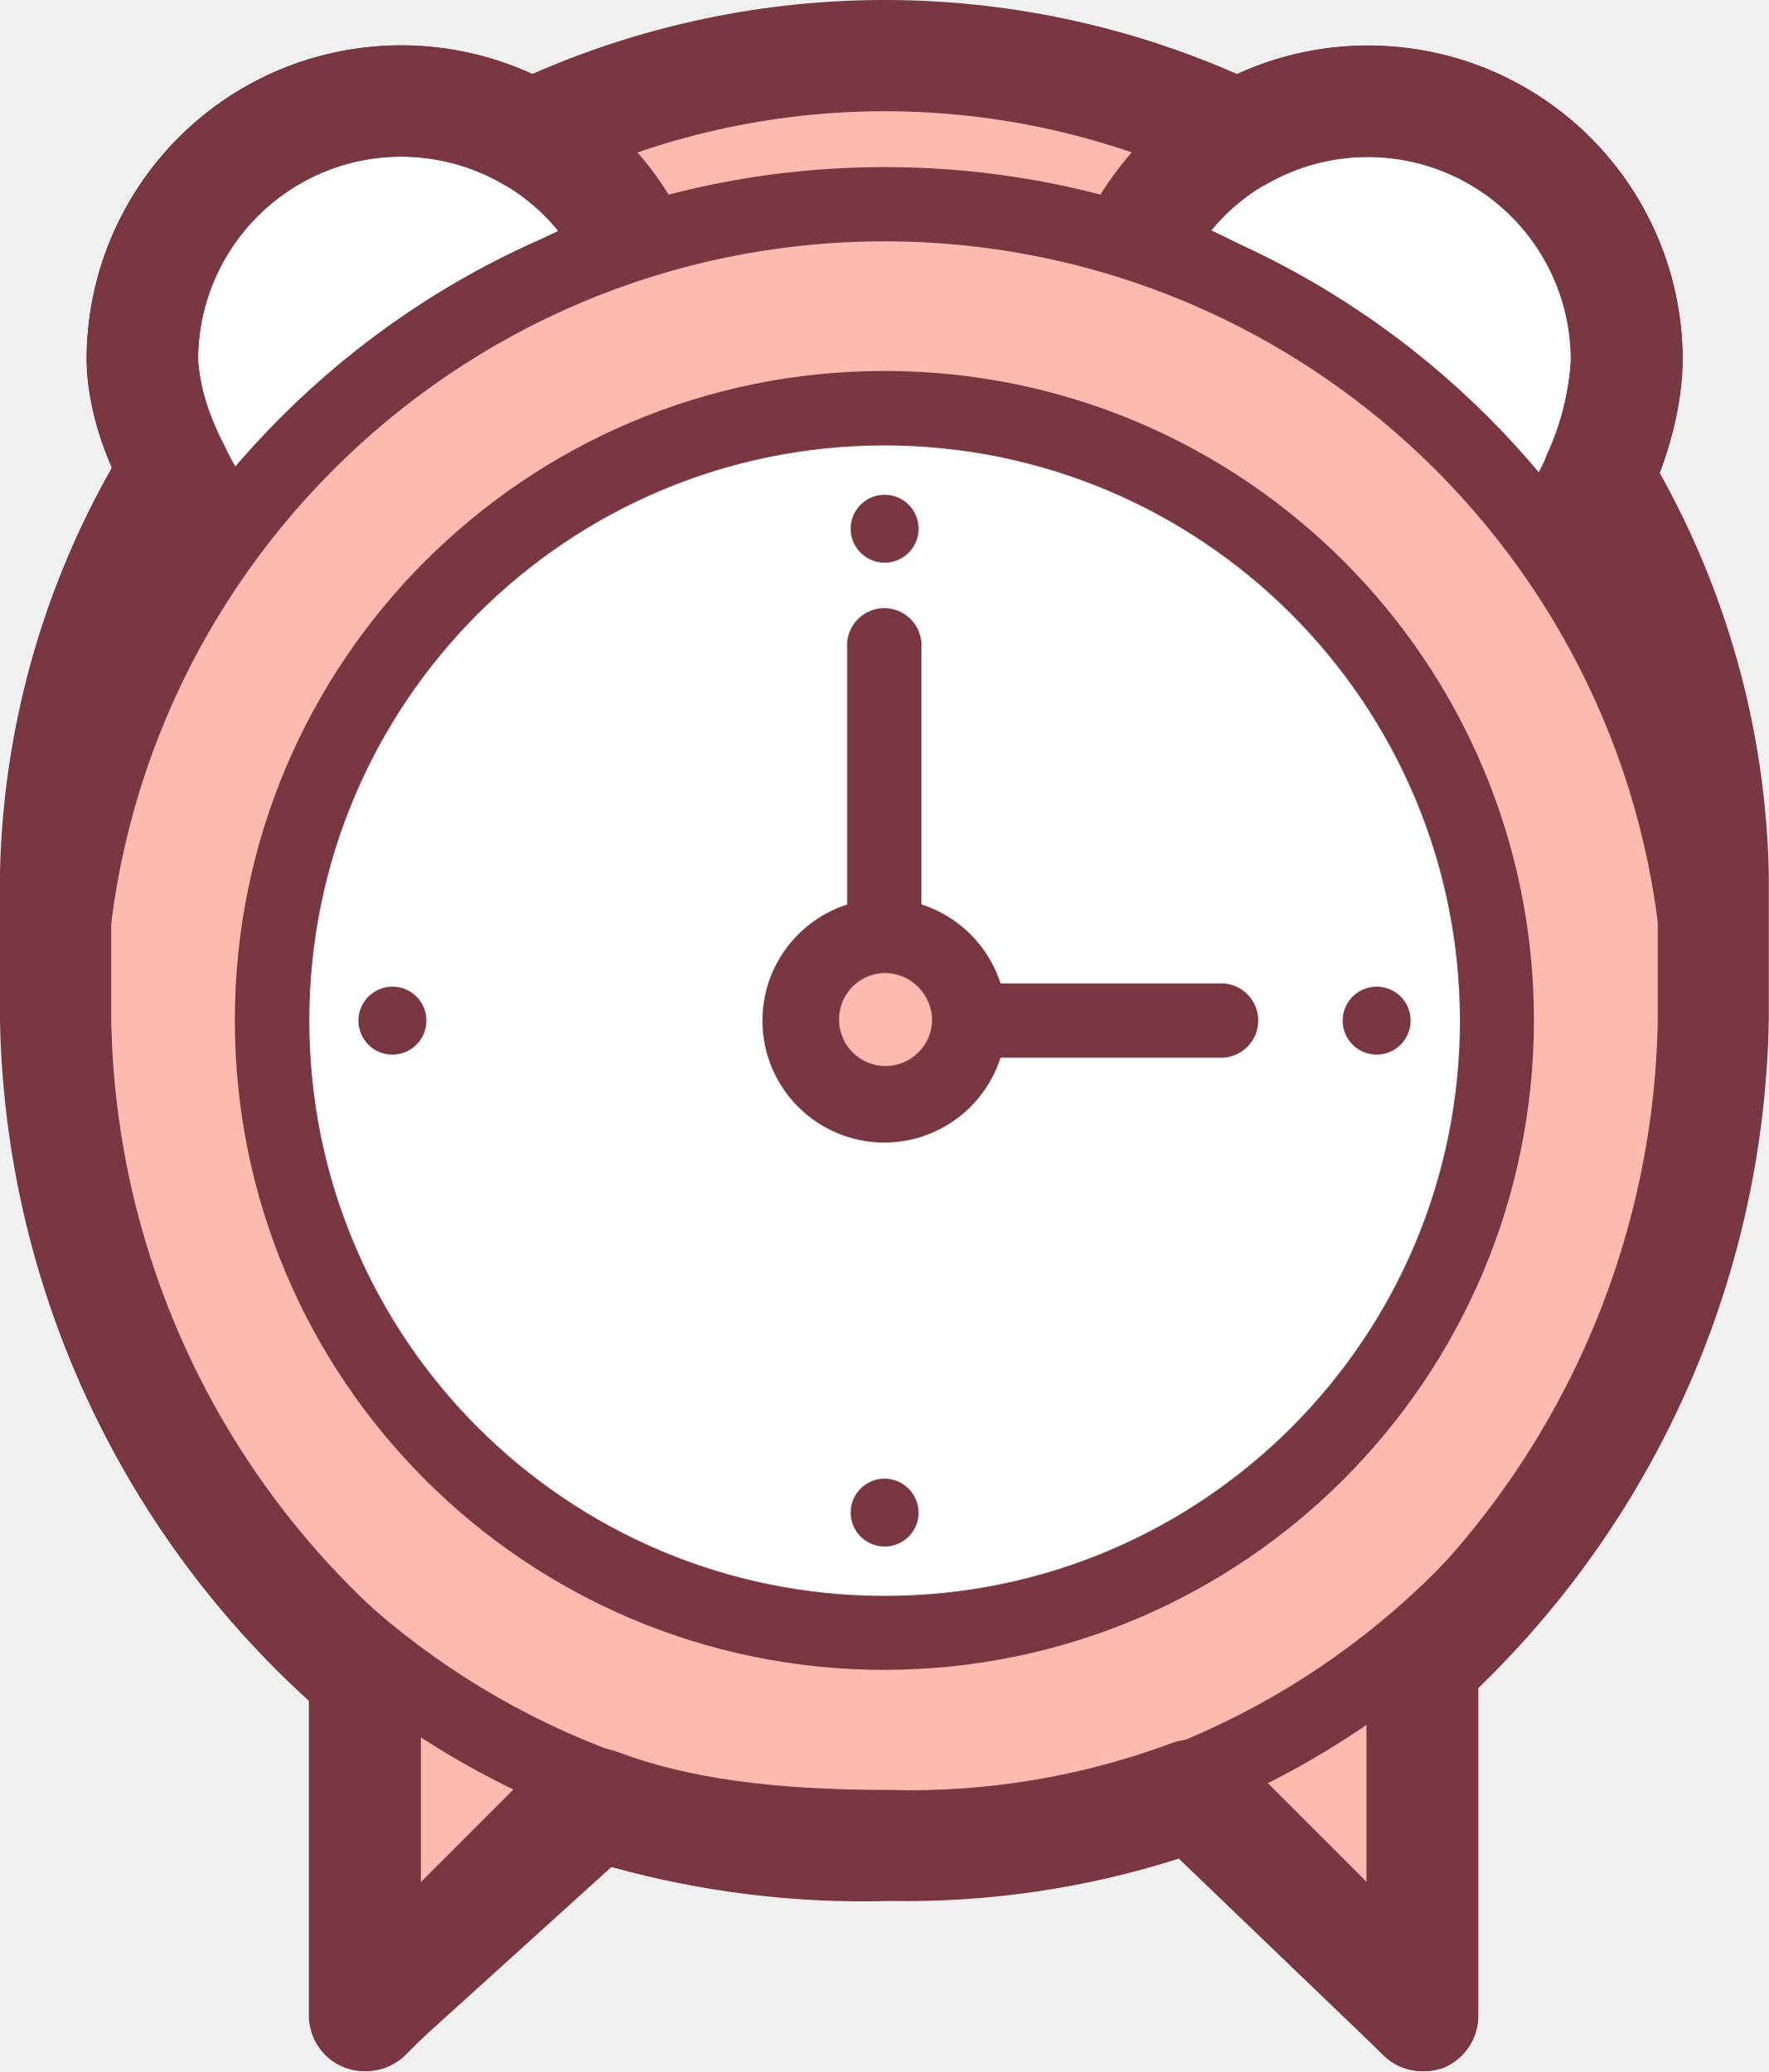
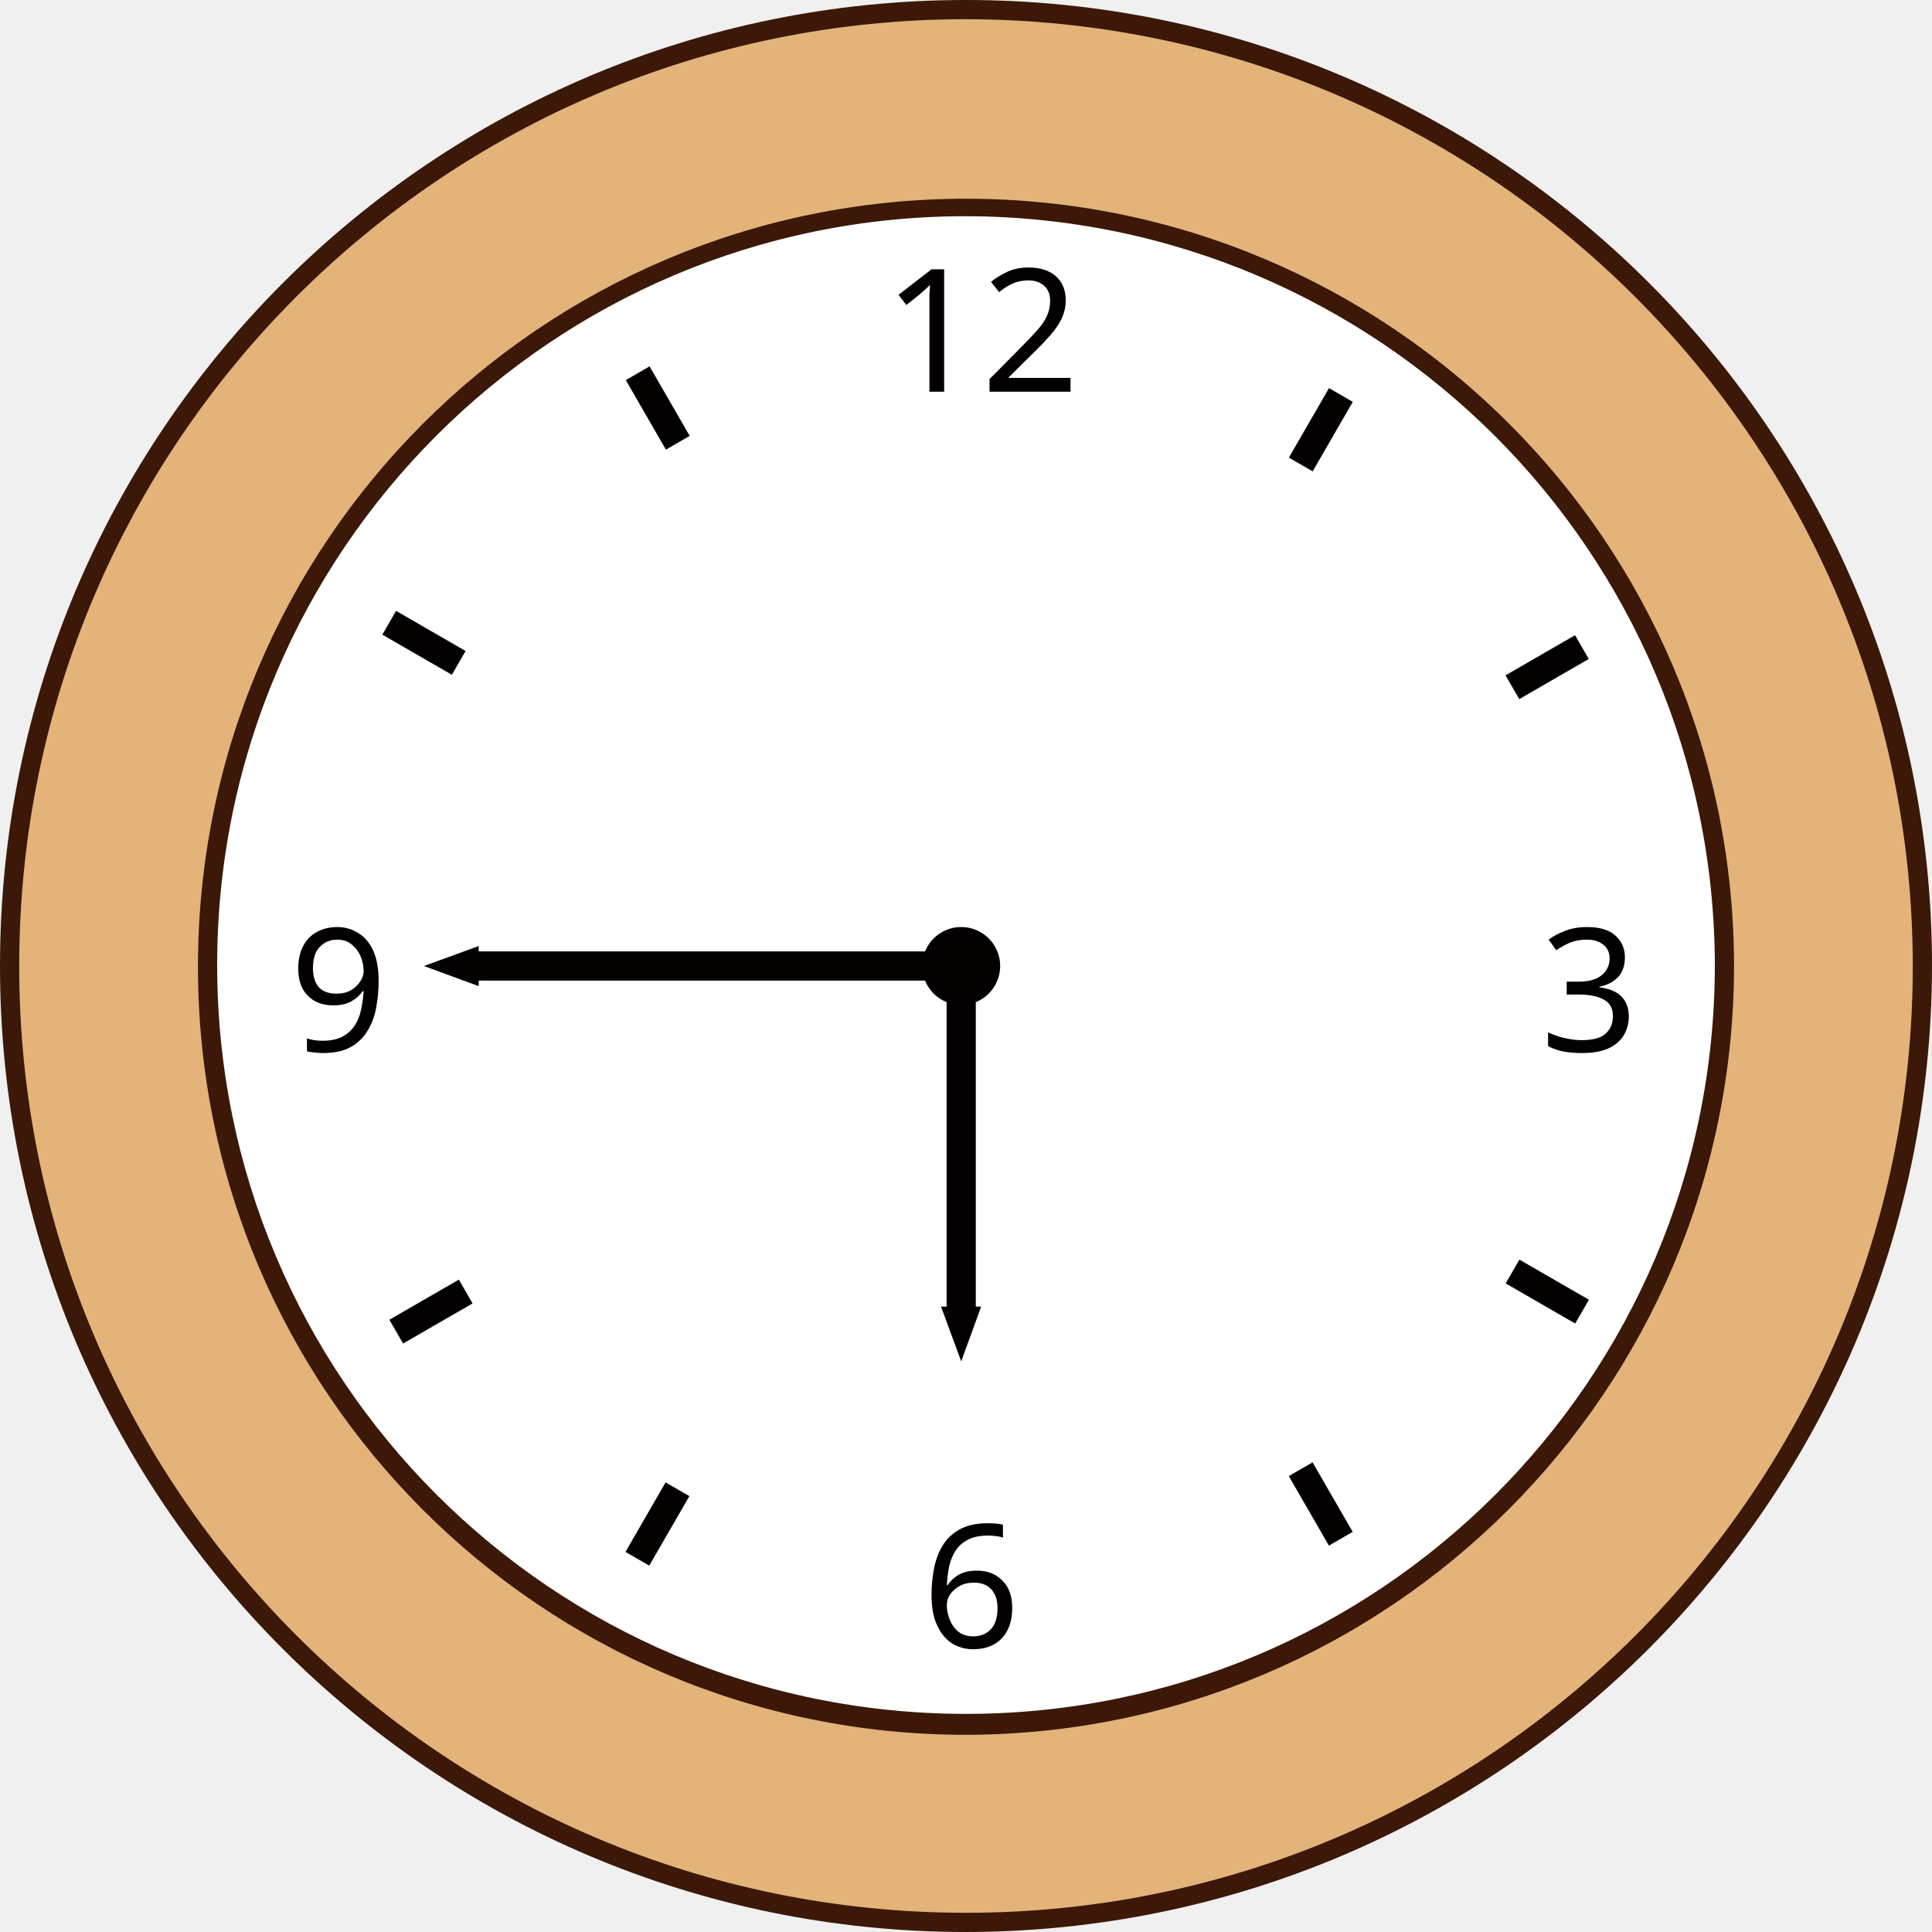
- <svg xmlns="http://www.w3.org/2000/svg" fill="none" version="1.1" width="128.537" height="150.53" viewBox="0 0 128.537 150.53">
-   <g style="mix-blend-mode:passthrough">
-     <g>
-       <path d="M4.956,63.389C4.956,96.156,31.519,122.719,64.286,122.719C97.053,122.719,123.616,96.156,123.616,63.389C123.616,30.622,97.053,4.059,64.286,4.059C31.519,4.059,4.956,30.622,4.956,63.389C4.956,63.389,4.956,63.389,4.956,63.389Z" fill="#FFBAB0" fill-opacity="1" />
-     </g>
-     <g>
-       <path d="M64.269,125.425C30.009,125.416,2.243,97.637,2.249,63.378C2.249,29.13,30.021,1.356,64.28,1.353C98.545,1.353,126.318,29.124,126.321,63.384C126.287,97.639,98.524,125.397,64.269,125.425C64.269,125.425,64.269,125.425,64.269,125.425ZM64.269,6.765C32.987,6.775,7.635,32.141,7.645,63.423C7.654,94.705,33.021,120.057,64.303,120.047C95.585,120.038,120.936,94.671,120.926,63.389C120.889,32.119,95.539,6.784,64.269,6.765C64.269,6.765,64.269,6.765,64.269,6.765Z" fill="#783741" fill-opacity="1" />
-     </g>
-     <g>
-       <path d="M46.443,18.756C42.938,10.532,34.128,5.911,25.369,7.704C16.611,9.497,10.325,17.207,10.334,26.147C10.334,31.34,14.866,38.832,18.266,42.231C26.299,32.794,34.418,22.765,46.443,18.756C46.443,18.756,46.443,18.756,46.443,18.756Z" fill="#FFFFFF" fill-opacity="1" />
-     </g>
-     <g>
-       <path d="M18.266,46.274C17.193,46.279,16.162,45.853,15.408,45.09C11.619,41.301,6.292,32.929,6.292,26.147C6.289,15.296,13.919,5.939,24.548,3.758C35.178,1.577,45.876,7.174,50.146,17.15C50.593,18.186,50.586,19.363,50.126,20.394C49.667,21.425,48.797,22.217,47.728,22.579C37.31,26.063,29.75,34.976,22.359,43.567C22.359,43.567,21.276,44.853,21.276,44.853C20.542,45.714,19.481,46.228,18.35,46.273C18.35,46.273,18.266,46.274,18.266,46.274C18.266,46.274,18.266,46.274,18.266,46.274ZM29.141,11.382C20.997,11.401,14.402,18.003,14.393,26.147C14.393,28.718,16.186,32.693,18.333,35.889C24.726,28.447,31.475,21.124,40.557,16.778C37.753,13.359,33.563,11.379,29.141,11.382C29.141,11.382,29.141,11.382,29.141,11.382Z" fill="#783741" fill-opacity="1" />
-     </g>
-     <g>
-       <path d="M82.129,18.756C85.646,10.554,94.443,5.953,103.187,7.744C111.93,9.534,118.211,17.223,118.221,26.147C117.792,31.98,115.408,37.498,111.455,41.809C103.439,32.371,94.154,22.765,82.129,18.756C82.129,18.756,82.129,18.756,82.129,18.756Z" fill="#FFFFFF" fill-opacity="1" />
-     </g>
-     <g>
-       <path d="M111.489,45.851C111.489,45.851,111.32,45.851,111.32,45.851C110.195,45.803,109.14,45.288,108.411,44.43C100.58,35.263,91.836,26.266,80.843,22.579C79.771,22.221,78.897,21.43,78.434,20.399C77.971,19.367,77.962,18.189,78.408,17.15C82.692,7.188,93.385,1.606,104.007,3.784C114.63,5.963,122.262,15.303,122.279,26.147C122.279,32.777,118.237,40.76,114.347,44.751C113.576,45.479,112.549,45.873,111.489,45.851C111.489,45.851,111.489,45.851,111.489,45.851ZM88.031,16.744C97.113,20.955,104.572,27.923,111.235,35.348C112.931,32.551,113.94,29.392,114.178,26.13C114.171,19.906,110.261,14.355,104.402,12.252C98.544,10.149,91.996,11.945,88.031,16.744C88.031,16.744,88.031,16.744,88.031,16.744Z" fill="#783741" fill-opacity="1" />
-     </g>
-     <g>
-       <path d="M48.963,124.14C48.963,124.14,26.553,146.55,26.553,146.55C26.553,146.55,26.519,110.593,26.519,110.593C26.519,110.593,48.963,124.14,48.963,124.14C48.963,124.14,48.963,124.14,48.963,124.14Z" fill="#FFBAB0" fill-opacity="1" />
-     </g>
-     <g>
-       <path d="M26.553,150.524C24.321,150.524,22.511,148.714,22.511,146.482C22.511,146.482,22.511,110.525,22.511,110.525C22.537,109.079,23.334,107.756,24.602,107.058C25.869,106.359,27.413,106.392,28.65,107.143C28.65,107.143,51.094,120.673,51.094,120.673C52.149,121.325,52.852,122.419,53.005,123.65C53.168,124.895,52.743,126.145,51.855,127.032C51.855,127.032,29.411,149.408,29.411,149.408C28.643,150.143,27.616,150.544,26.553,150.524C26.553,150.524,26.553,150.524,26.553,150.524ZM30.578,117.696C30.578,117.696,30.578,136.791,30.578,136.791C30.578,136.791,42.417,124.952,42.417,124.952C42.417,124.952,30.578,117.696,30.578,117.696C30.578,117.696,30.578,117.696,30.578,117.696Z" fill="#783741" fill-opacity="1" />
-     </g>
-     <g>
-       <path d="M80.962,124.14C80.962,124.14,103.354,146.55,103.354,146.55C103.354,146.55,103.388,110.593,103.388,110.593C103.388,110.593,80.962,124.14,80.962,124.14C80.962,124.14,80.962,124.14,80.962,124.14Z" fill="#FFBAB0" fill-opacity="1" />
-     </g>
-     <g>
-       <path d="M103.354,150.524C102.282,150.526,101.253,150.1,100.496,149.34C100.496,149.34,78.103,126.998,78.103,126.998C77.221,126.121,76.793,124.886,76.941,123.65C77.09,122.415,77.799,121.317,78.864,120.673C78.864,120.673,101.308,107.143,101.308,107.143C102.542,106.389,104.086,106.356,105.352,107.055C106.618,107.754,107.411,109.079,107.43,110.525C107.43,110.525,107.43,146.55,107.43,146.55C107.414,148.203,106.398,149.681,104.86,150.287C104.377,150.458,103.866,150.538,103.354,150.524C103.354,150.524,103.354,150.524,103.354,150.524ZM87.473,124.935C87.473,124.935,99.312,136.774,99.312,136.774C99.312,136.774,99.312,117.764,99.312,117.764C99.312,117.764,87.473,124.935,87.473,124.935C87.473,124.935,87.473,124.935,87.473,124.935Z" fill="#783741" fill-opacity="1" />
-     </g>
-     <g>
-       <path d="M4.956,74.18C4.956,106.947,31.519,133.51,64.286,133.51C97.053,133.51,123.616,106.947,123.616,74.18C123.616,41.413,97.053,14.85,64.286,14.85C31.519,14.85,4.956,41.413,4.956,74.18C4.956,74.18,4.956,74.18,4.956,74.18Z" fill="#FFBAB0" fill-opacity="1" />
-     </g>
-     <g>
-       <path d="M64.269,136.215C30.009,136.206,2.243,108.428,2.249,74.168C2.249,39.92,30.021,12.147,64.28,12.143C98.545,12.143,126.318,39.915,126.321,74.174C126.287,108.429,98.524,136.187,64.269,136.215C64.269,136.215,64.269,136.215,64.269,136.215ZM64.269,17.539C32.989,17.548,7.638,42.911,7.645,74.191C7.645,105.459,33,130.817,64.28,130.82C95.565,130.82,120.923,105.465,120.926,74.185C120.901,42.906,95.548,17.557,64.269,17.539C64.269,17.539,64.269,17.539,64.269,17.539Z" fill="#783741" fill-opacity="1" />
-     </g>
-     <g>
-       <path d="M103.354,150.524C102.312,150.525,101.31,150.119,100.564,149.391C100.564,149.391,85.663,135.083,85.663,135.083C78.898,137.241,71.826,138.281,64.725,138.161C57.875,138.36,51.033,137.527,44.43,135.692C44.43,135.692,29.209,149.476,29.209,149.476C28.024,150.555,26.315,150.833,24.85,150.185C23.385,149.536,22.441,148.084,22.443,146.482C22.443,146.482,22.443,123.616,22.443,123.616C8.479,110.927,0.36,93.044,0,74.18C0,74.18,0,63.389,0,63.389C0.23,53.062,3.025,42.955,8.135,33.978C7.011,31.515,6.384,28.853,6.292,26.147C6.299,18.365,10.263,11.12,16.814,6.919C23.366,2.718,31.604,2.138,38.68,5.378C54.997,-1.793,73.574,-1.793,89.891,5.378C96.967,2.138,105.205,2.718,111.757,6.919C118.308,11.12,122.273,18.365,122.28,26.147C122.195,28.953,121.622,31.723,120.588,34.333C125.575,43.223,128.304,53.2,128.537,63.389C128.537,63.389,128.537,74.18,128.537,74.18C128.201,92.522,120.597,109.98,107.396,122.719C107.396,122.719,107.396,146.55,107.396,146.55C107.386,148.17,106.417,149.631,104.927,150.27C104.425,150.46,103.89,150.546,103.354,150.524C103.354,150.524,103.354,150.524,103.354,150.524ZM29.141,11.382C20.997,11.401,14.402,18.003,14.393,26.147C14.579,28.322,15.225,30.431,16.287,32.337C16.881,33.539,16.843,34.957,16.186,36.126C10.807,45.665,8.084,54.747,8.084,63.389C8.084,63.389,8.084,74.18,8.084,74.18C8.392,91.344,16.046,107.553,29.107,118.694C30.014,119.462,30.544,120.584,30.561,121.772C30.561,121.772,30.561,137.366,30.561,137.366C30.561,137.366,40.709,128.115,40.709,128.115C41.828,127.085,43.432,126.778,44.853,127.32C49.926,129.231,56.066,130.093,64.657,130.093C71.621,130.283,78.557,129.135,85.088,126.711C86.563,126.134,88.238,126.464,89.384,127.557C89.384,127.557,99.329,136.994,99.329,136.994C99.329,136.994,99.329,120.927,99.329,120.927C99.33,119.763,99.829,118.655,100.699,117.882C113.026,106.659,120.179,90.848,120.47,74.18C120.47,74.18,120.47,63.389,120.47,63.389C120.47,54.933,117.832,45.901,112.622,36.549C112.012,35.439,111.949,34.108,112.453,32.946C113.451,30.822,114.025,28.525,114.145,26.181C114.151,20.902,111.335,16.023,106.761,13.387C102.187,10.751,96.553,10.76,91.989,13.412C90.832,14.063,89.43,14.107,88.234,13.53C73.094,6.268,55.477,6.268,40.337,13.53C39.129,14.118,37.706,14.061,36.549,13.378C34.298,12.072,31.743,11.384,29.141,11.382C29.141,11.382,29.141,11.382,29.141,11.382Z" fill="#783741" fill-opacity="1" />
-     </g>
-     <g>
-       <path d="M19.788,74.18C19.788,98.755,39.71,118.677,64.286,118.677C88.861,118.677,108.783,98.755,108.783,74.18C108.783,49.604,88.861,29.682,64.286,29.682C39.71,29.682,19.788,49.604,19.788,74.18C19.788,74.18,19.788,74.18,19.788,74.18Z" fill="#FFFFFF" fill-opacity="1" />
-     </g>
-     <g>
-       <path d="M64.269,121.366C38.197,121.366,17.062,100.229,17.065,74.157C17.065,48.091,38.202,26.956,64.274,26.959C90.341,26.959,111.475,48.096,111.472,74.168C111.441,100.224,90.325,121.338,64.269,121.366C64.269,121.366,64.269,121.366,64.269,121.366ZM64.269,32.371C41.181,32.381,22.471,51.103,22.477,74.191C22.483,97.279,41.203,115.991,64.291,115.988C87.374,115.988,106.091,97.273,106.094,74.185C106.069,51.098,87.356,32.39,64.269,32.371C64.269,32.371,64.269,32.371,64.269,32.371Z" fill="#783741" fill-opacity="1" />
-     </g>
-     <g>
-       <path d="M88.944,76.869C88.944,76.869,64.269,76.869,64.269,76.869C62.781,76.869,61.572,75.668,61.563,74.18C61.563,74.18,61.563,47.119,61.563,47.119C61.482,46.104,61.978,45.13,62.846,44.598C63.714,44.066,64.807,44.066,65.674,44.598C66.542,45.13,67.038,46.104,66.958,47.119C66.958,47.119,66.958,71.474,66.958,71.474C66.958,71.474,88.944,71.474,88.944,71.474C90.352,71.585,91.437,72.76,91.437,74.171C91.437,75.583,90.352,76.757,88.944,76.869C88.944,76.869,88.944,76.869,88.944,76.869Z" fill="#783741" fill-opacity="1" />
-     </g>
-     <g>
-       <path d="M58.112,74.18C58.112,77.589,60.876,80.353,64.286,80.353C67.695,80.353,70.459,77.589,70.459,74.18C70.459,70.77,67.695,68.006,64.286,68.006C60.876,68.006,58.112,70.77,58.112,74.18C58.112,74.18,58.112,74.18,58.112,74.18Z" fill="#FFBAB0" fill-opacity="1" />
-     </g>
-     <g>
-       <path d="M64.269,83.042C59.374,83.042,55.406,79.074,55.406,74.18C55.406,69.285,59.374,65.317,64.269,65.317C69.163,65.317,73.131,69.285,73.131,74.18C73.122,79.07,69.159,83.033,64.269,83.042C64.269,83.042,64.269,83.042,64.269,83.042ZM64.269,70.713C62.412,70.759,60.94,72.293,60.971,74.15C61.002,76.007,62.524,77.492,64.381,77.476C66.238,77.461,67.735,75.952,67.736,74.095C67.69,72.213,66.151,70.712,64.269,70.713C64.269,70.713,64.269,70.713,64.269,70.713Z" fill="#783741" fill-opacity="1" />
-     </g>
-     <g>
-       <path d="M66.755,38.409C66.764,39.773,65.666,40.886,64.303,40.895C62.939,40.904,61.826,39.807,61.817,38.443C61.807,37.079,62.905,35.966,64.269,35.957C65.632,35.947,66.746,37.045,66.755,38.409C66.755,38.409,66.755,38.409,66.755,38.409ZM102.509,74.18C102.509,75.543,101.403,76.649,100.039,76.649C98.676,76.649,97.57,75.543,97.57,74.18C97.57,72.816,98.676,71.71,100.039,71.71C100.696,71.706,101.326,71.965,101.79,72.429C102.254,72.893,102.513,73.523,102.509,74.18C102.509,74.18,102.509,74.18,102.509,74.18ZM66.755,109.933C66.755,111.295,65.653,112.399,64.291,112.403C62.93,112.406,61.823,111.306,61.816,109.945C61.81,108.583,62.907,107.473,64.269,107.464C65.635,107.464,66.746,108.567,66.755,109.933C66.755,109.933,66.755,109.933,66.755,109.933ZM30.984,74.18C30.984,75.18,30.381,76.081,29.456,76.463C28.531,76.844,27.468,76.629,26.763,75.92C26.058,75.21,25.851,74.145,26.239,73.223C26.626,72.301,27.532,71.704,28.532,71.71C29.185,71.71,29.812,71.971,30.272,72.435C30.732,72.898,30.989,73.526,30.984,74.18C30.984,74.18,30.984,74.18,30.984,74.18Z" fill="#783741" fill-opacity="1" />
-     </g>
-   </g>
+ <svg xmlns="http://www.w3.org/2000/svg" id="图层_1" data-name="图层 1" viewBox="0 0 100.62 100.62">
+   <defs>
+     <style>.cls-1{fill:#e3b37a;}.cls-2{fill:#3b1808;}.cls-3{fill:#fff;}.cls-4{font-size:8.94px;font-family:SourceHanSansCN-Light-GBpc-EUC-H, Source Han Sans CN;}.cls-4,.cls-5{fill:#040000;}</style>
+   </defs>
+   <circle class="cls-1" cx="50.31" cy="50.31" r="49.81" />
+   <path class="cls-2" d="M156,261.11a50.31,50.31,0,1,1,50.31-50.31A50.37,50.37,0,0,1,156,261.11Zm0-99.62a49.31,49.31,0,1,0,49.31,49.31A49.37,49.37,0,0,0,156,161.49Z" transform="translate(-105.69 -160.49)" />
+   <circle class="cls-3" cx="50.31" cy="50.31" r="39.54" />
+   <path class="cls-2" d="M156,250.84a40,40,0,1,1,40-40A40.08,40.08,0,0,1,156,250.84Zm0-79.09a39,39,0,1,0,39,39.05A39.09,39.09,0,0,0,156,171.75Z" transform="translate(-105.69 -160.49)" />
+   <text class="cls-4" transform="translate(46 20.4)">12</text>
+   <text class="cls-4" transform="translate(48.03 85.8)">6</text>
+   <text class="cls-4" transform="translate(15.08 54.75)">9</text>
+   <text class="cls-4" transform="translate(80.22 54.75)">3</text>
+   <circle class="cls-5" cx="50.06" cy="50.31" r="2.03" />
+   <rect class="cls-5" x="49.3" y="50.31" width="1.52" height="18" />
+   <polygon class="cls-5" points="50.06 70.9 49.01 68.05 51.1 68.05 50.06 70.9" />
+   <rect class="cls-5" x="142.42" y="197.98" width="1.52" height="25.64" transform="translate(248.29 -92.87) rotate(90)" />
+   <polygon class="cls-5" points="22.08 50.31 24.93 49.27 24.93 51.36 22.08 50.31" />
+   <rect class="cls-5" x="139.23" y="237.76" width="1.43" height="4.18" transform="translate(35.51 357.06) rotate(-150)" />
+   <rect class="cls-5" x="127.43" y="226.7" width="1.43" height="4.18" transform="translate(-111.62 293.68) rotate(-120)" />
+   <rect class="cls-5" x="127.06" y="191.88" width="1.43" height="4.18" transform="translate(-209.79 47.15) rotate(-60)" />
+   <rect class="cls-5" x="139.23" y="179.65" width="1.43" height="4.18" transform="translate(-177.81 -66.17) rotate(-30)" />
+   <rect class="cls-5" x="173.76" y="236.72" width="1.43" height="4.18" transform="translate(-201.72 -41.25) rotate(-30)" />
+   <rect class="cls-5" x="185.56" y="225.66" width="1.43" height="4.18" transform="translate(-209.79 114.71) rotate(-60)" />
+   <rect class="cls-5" x="185.56" y="193.14" width="1.43" height="4.18" transform="translate(4.64 293.68) rotate(-120)" />
+   <rect class="cls-5" x="173.76" y="180.77" width="1.43" height="4.18" transform="translate(128.46 267.98) rotate(-150)" />
</svg>
